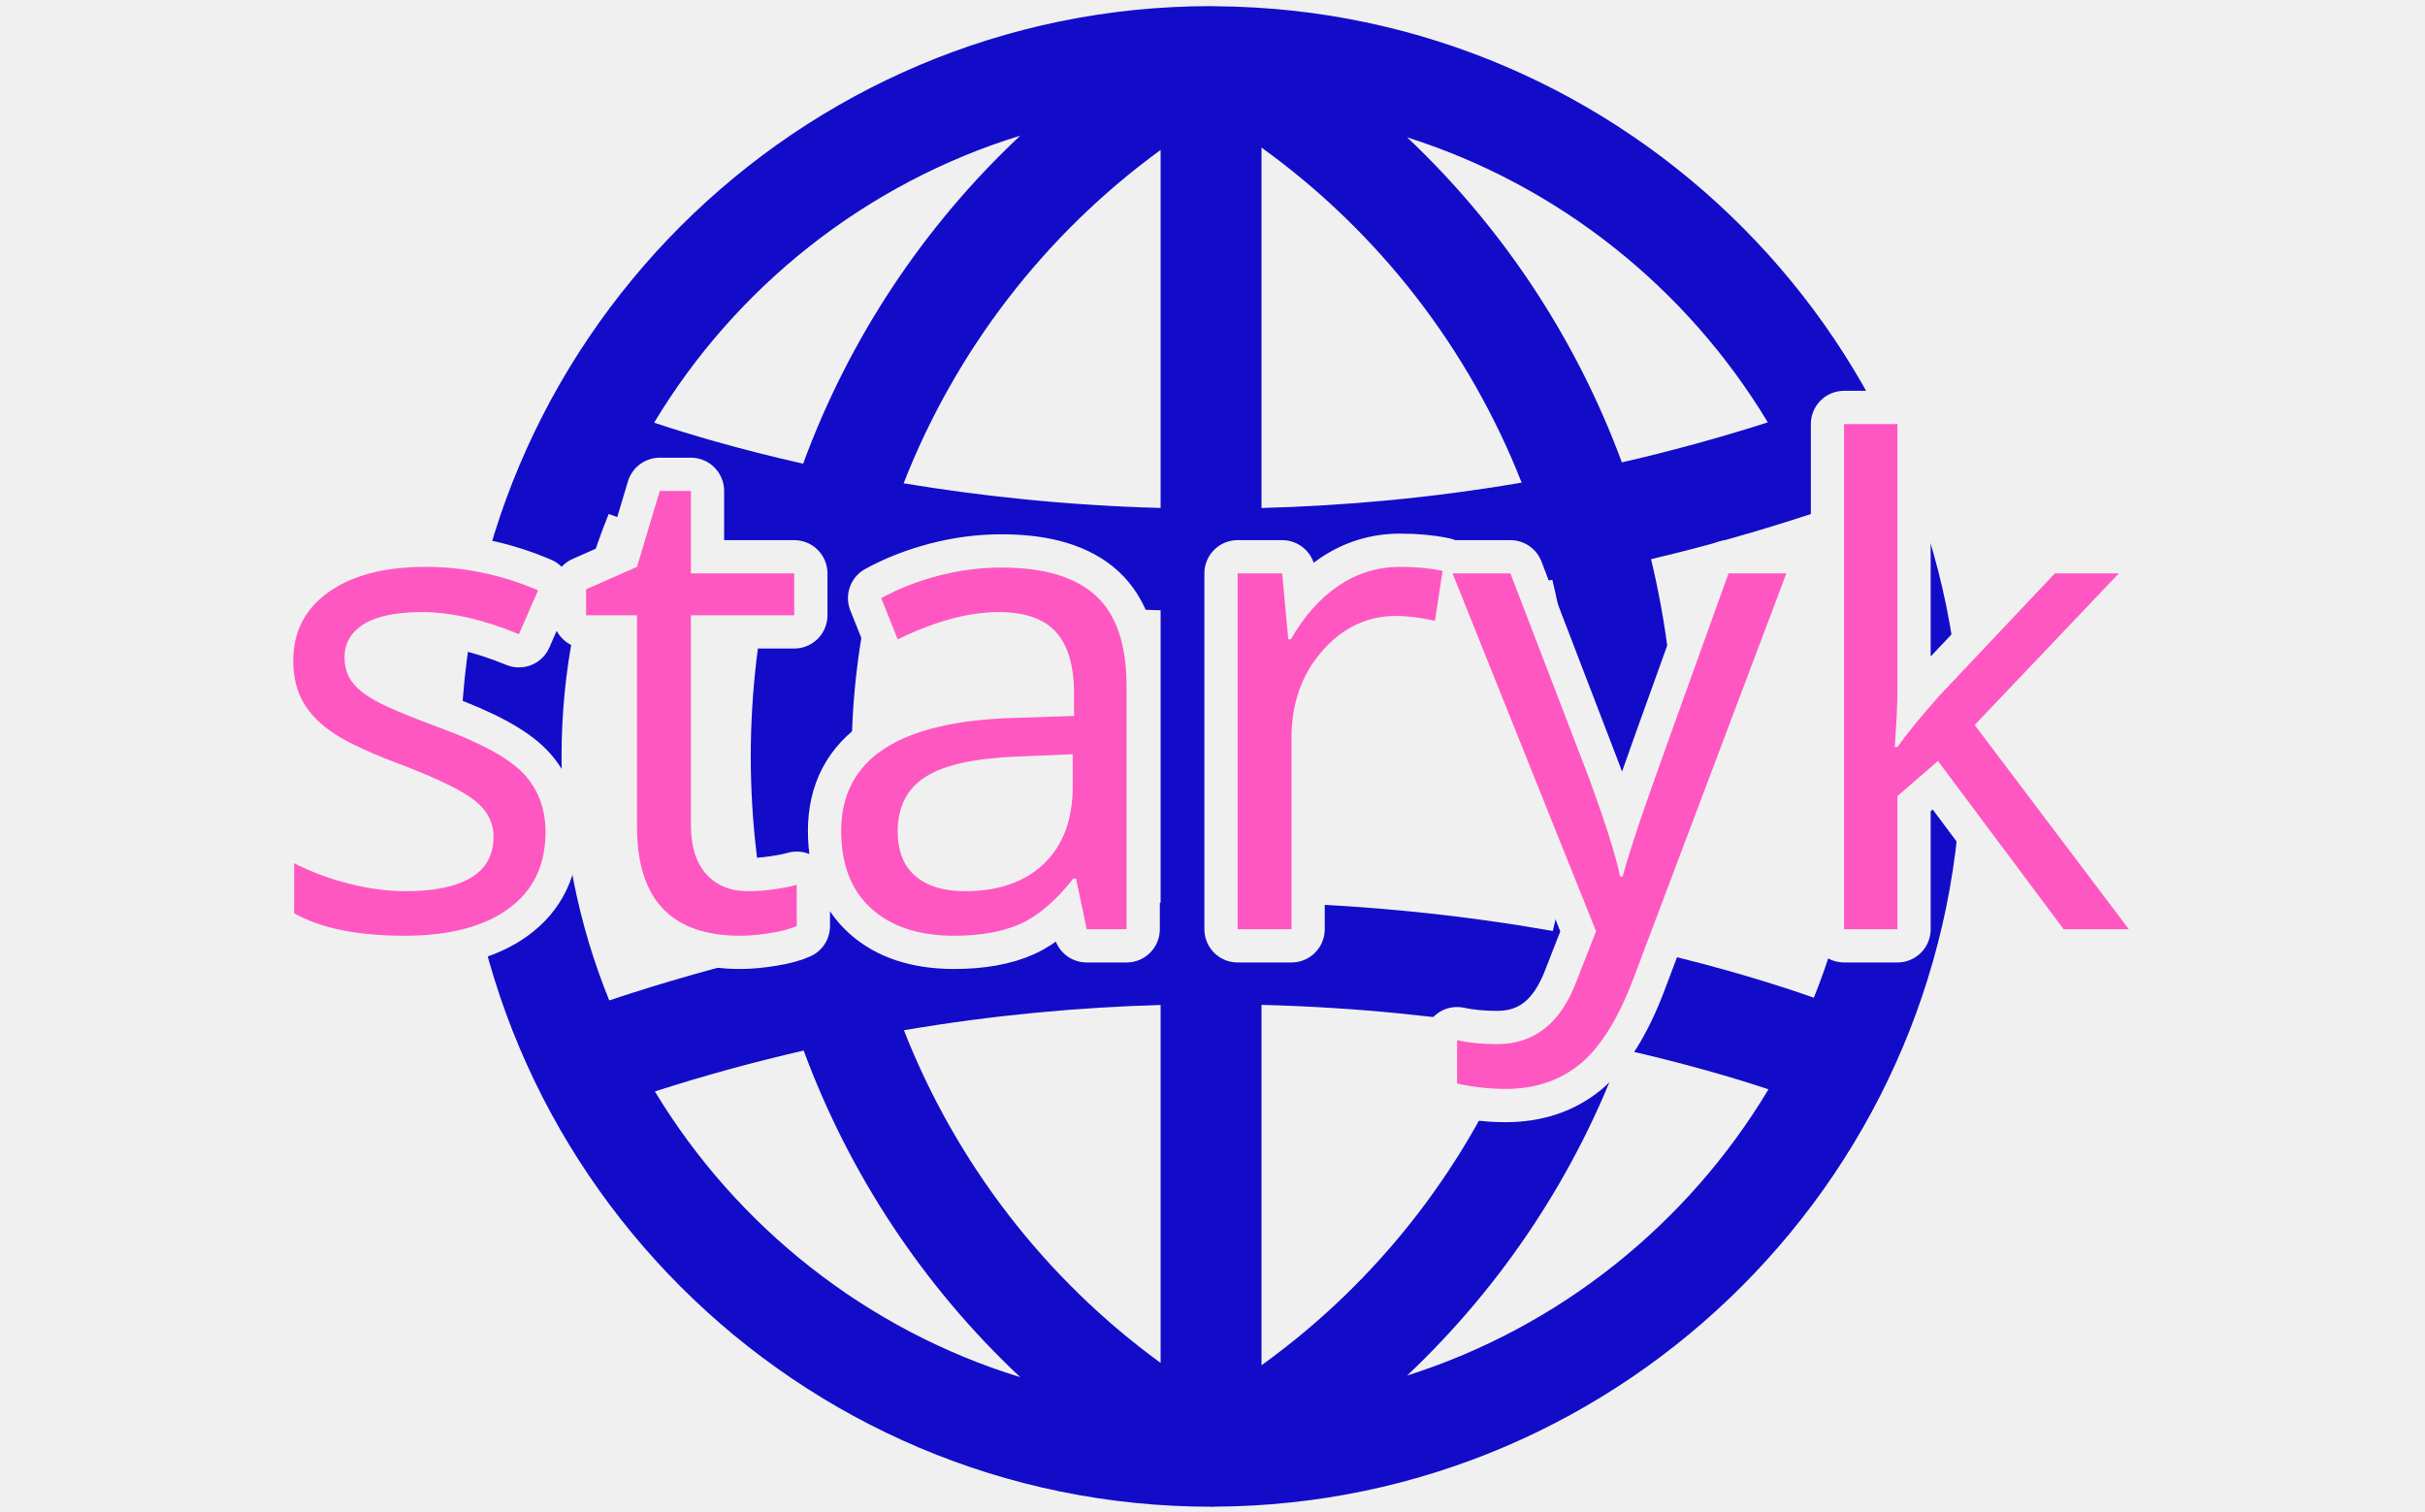
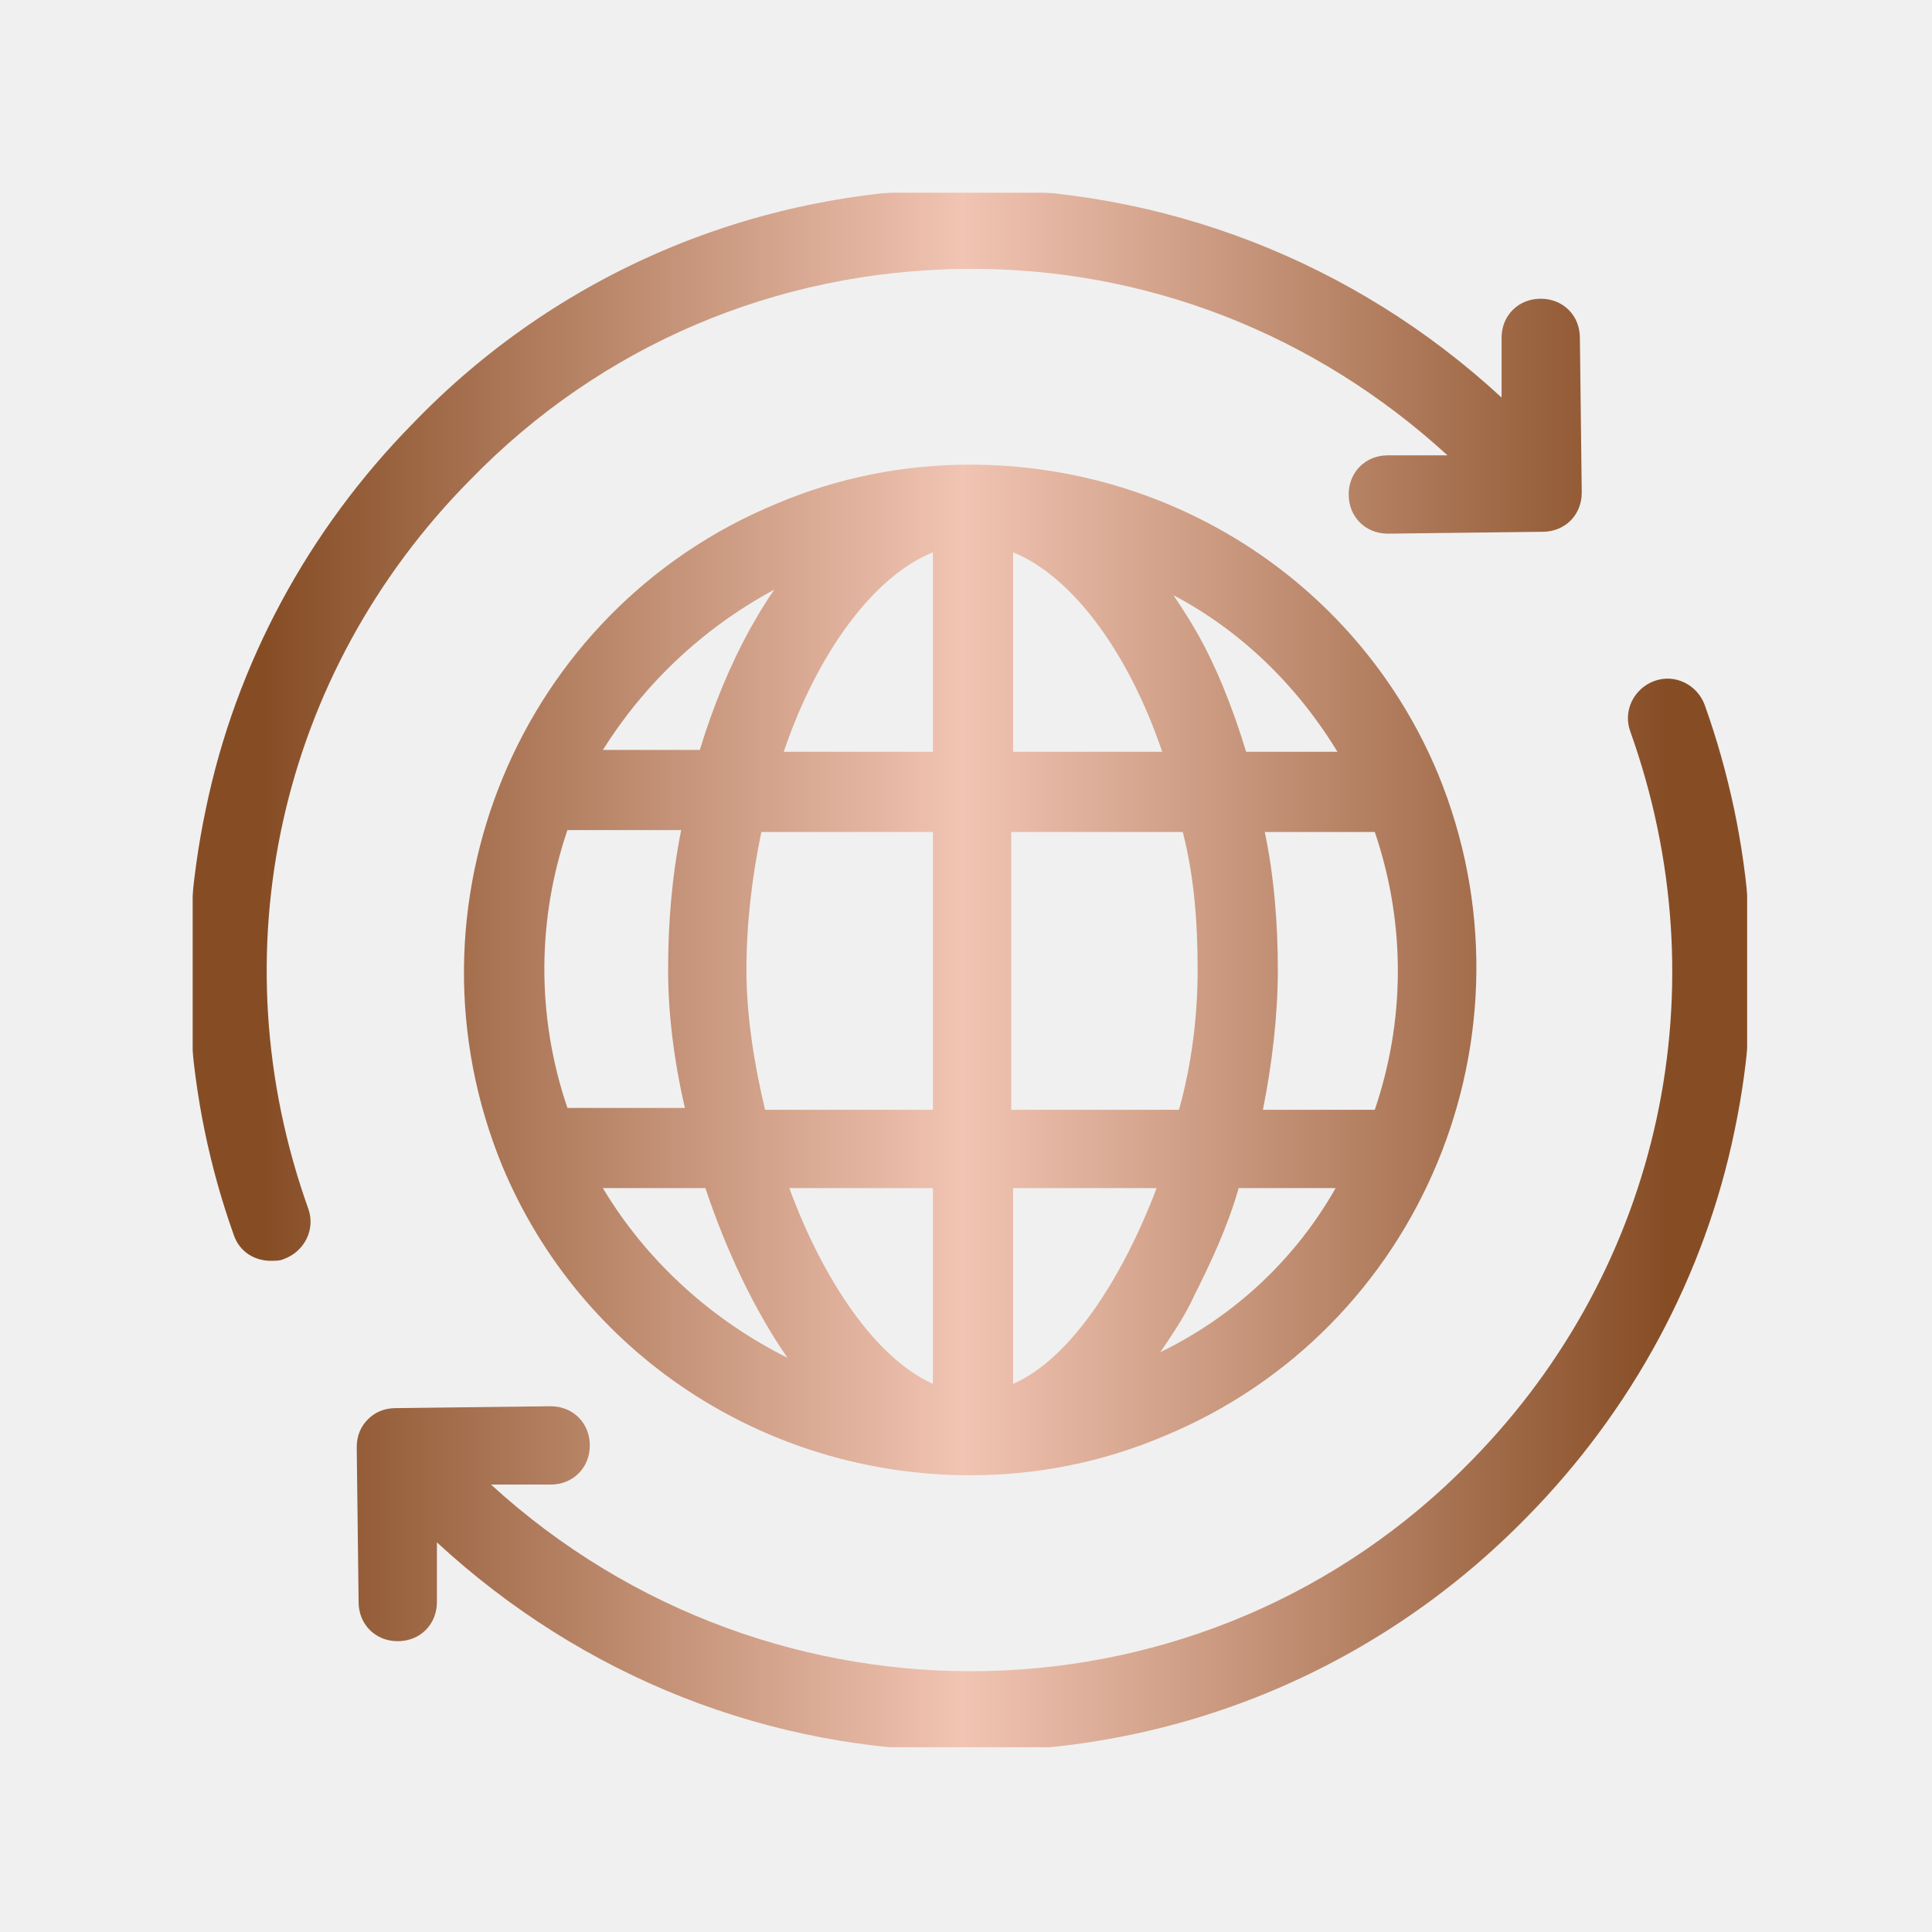
- <svg xmlns="http://www.w3.org/2000/svg" version="1.1" width="2000" height="1247" viewBox="0 0 2000 1247">
-   <g transform="matrix(1,0,0,1,-1.212121,0.5048583)">
-     <svg viewBox="0 0 396 247" data-background-color="#000000" preserveAspectRatio="xMidYMid meet" height="1247" width="2000">
-       <g id="tight-bounds" transform="matrix(1,0,0,1,0.24,-0.1)">
-         <svg viewBox="0 0 395.52 247.2" height="247.2" width="395.52">
+ <svg xmlns="http://www.w3.org/2000/svg" version="1.1" width="128" height="128" viewBox="0 0 128 128">
+   <g transform="matrix(0.8046875,0,0,0.8046875,12.75769,12.76075)">
+     <svg viewBox="0 0 95 95" data-background-color="#000000" preserveAspectRatio="xMidYMid meet" height="128" width="128">
+       <g id="tight-bounds" transform="matrix(1,0,0,1,-0.2376776,-0.2405)">
+         <svg viewBox="0 0 95.475 95.481" height="95.481" width="95.475">
          <g>
-             <svg />
+             <svg viewBox="0 0 95.475 95.481" height="95.481" width="95.475">
+               <g>
+                 <svg viewBox="0 0 95.475 95.481" height="95.481" width="95.475">
+                   <g id="textblocktransform">
+                     <svg viewBox="0 0 95.475 95.481" height="95.481" width="95.475" id="textblock">
+                       <g>
+                         <svg viewBox="0 0 95.475 95.481" height="95.481" width="95.475">
+                           <g>
+                             <svg viewBox="0 0 95.475 95.481" height="95.481" width="95.475">
+                               <g>
+                                 <svg version="1.1" x="0" y="0" viewBox="8.086 8.098 83.797 83.802" enable-background="new 0 0 100 100" xml:space="preserve" height="95.481" width="95.475" class="icon-icon-0" data-fill-palette-color="accent" id="icon-0" />
+                               </g>
+                             </svg>
+                           </g>
+                         </svg>
+                       </g>
+                     </svg>
+                   </g>
+                 </svg>
+               </g>
+             </svg>
          </g>
-           <g>
-             <svg viewBox="0 0 395.52 247.2" height="247.2" width="395.52">
-               <mask id="1e18418b-95cb-4ffc-bf56-15b48b6b8e15">
-                 <rect width="640" height="400" fill="white" />
-                 <g transform="matrix(1,0,0,1,39.552,62.76656)">
-                   <svg viewBox="0 0 316.416 121.667" height="121.667" width="316.416">
+           <defs />
+           <mask id="dd1d0de1-ca01-4e3d-a5fe-4a7c937b1ec6">
+             <g id="SvgjsG1635">
+               <svg viewBox="0 0 95.475 95.481" height="95.481" width="95.475">
+                 <g>
+                   <svg viewBox="0 0 95.475 95.481" height="95.481" width="95.475">
                    <g>
-                       <svg viewBox="0 0 316.416 121.667" height="121.667" width="316.416">
-                         <g>
-                           <svg viewBox="0 0 316.416 121.667" height="121.667" width="316.416">
-                             <g id="SvgjsG1006">
-                               <svg viewBox="0 0 316.416 121.667" height="121.667" width="316.416" id="SvgjsSvg1005">
+                       <svg viewBox="0 0 95.475 95.481" height="95.481" width="95.475">
+                         <g id="SvgjsG1634">
+                           <svg viewBox="0 0 95.475 95.481" height="95.481" width="95.475" id="SvgjsSvg1633">
+                             <g>
+                               <svg viewBox="0 0 95.475 95.481" height="95.481" width="95.475">
                                <g>
-                                   <svg viewBox="0 0 316.416 121.667" height="121.667" width="316.416">
-                                     <g transform="matrix(1,0,0,1,0,0)">
-                                       <svg width="316.416" viewBox="-0.41 -40.99 144.02 56" height="121.667" data-palette-color="#ff57c1">
-                                         <path d="M21.56-7.3L21.56-7.3Q21.56-3.56 18.77-1.54 15.99 0.49 10.96 0.49L10.96 0.49Q5.64 0.49 2.66-1.2L2.66-1.2 2.66-4.96Q4.59-3.98 6.8-3.42 9.01-2.86 11.06-2.86L11.06-2.86Q14.23-2.86 15.94-3.87 17.65-4.88 17.65-6.96L17.65-6.96Q17.65-8.52 16.3-9.63 14.94-10.74 11.01-12.26L11.01-12.26Q7.28-13.65 5.7-14.69 4.13-15.72 3.36-17.04 2.59-18.36 2.59-20.19L2.59-20.19Q2.59-23.46 5.25-25.35 7.91-27.25 12.55-27.25L12.55-27.25Q16.87-27.25 21-25.49L21-25.49 19.56-22.19Q15.53-23.85 12.26-23.85L12.26-23.85Q9.38-23.85 7.91-22.95 6.45-22.05 6.45-20.46L6.45-20.46Q6.45-19.38 6.99-18.63 7.54-17.87 8.76-17.19 9.99-16.5 13.45-15.21L13.45-15.21Q18.21-13.48 19.89-11.72 21.56-9.96 21.56-7.3ZM36.79-2.86L36.79-2.86Q37.86-2.86 38.86-3.02 39.87-3.17 40.45-3.34L40.45-3.34 40.45-0.24Q39.79 0.07 38.51 0.28 37.23 0.49 36.2 0.49L36.2 0.49Q28.44 0.49 28.44-7.69L28.44-7.69 28.44-23.61 24.61-23.61 24.61-25.56 28.44-27.25 30.15-32.96 32.49-32.96 32.49-26.76 40.26-26.76 40.26-23.61 32.49-23.61 32.49-7.86Q32.49-5.44 33.64-4.15 34.79-2.86 36.79-2.86ZM65.25 0L62.25 0 61.45-3.81 61.25-3.81Q59.25-1.29 57.26-0.4 55.27 0.49 52.29 0.49L52.29 0.49Q48.31 0.49 46.05-1.56 43.79-3.61 43.79-7.4L43.79-7.4Q43.79-15.5 56.76-15.89L56.76-15.89 61.3-16.04 61.3-17.7Q61.3-20.85 59.94-22.35 58.59-23.85 55.61-23.85L55.61-23.85Q52.27-23.85 48.04-21.8L48.04-21.8 46.8-24.9Q48.77-25.98 51.13-26.59 53.49-27.2 55.85-27.2L55.85-27.2Q60.64-27.2 62.95-25.07 65.25-22.95 65.25-18.26L65.25-18.26 65.25 0ZM53.1-2.86L53.1-2.86Q56.88-2.86 59.04-4.93 61.2-7.01 61.2-10.74L61.2-10.74 61.2-13.16 57.15-12.99Q52.31-12.82 50.18-11.49 48.04-10.16 48.04-7.35L48.04-7.35Q48.04-5.15 49.37-4 50.7-2.86 53.1-2.86ZM85.81-27.25L85.81-27.25Q87.59-27.25 89.01-26.95L89.01-26.95 88.44-23.19Q86.78-23.56 85.51-23.56L85.51-23.56Q82.27-23.56 79.96-20.92 77.65-18.29 77.65-14.36L77.65-14.36 77.65 0 73.6 0 73.6-26.76 76.95-26.76 77.41-21.8 77.6-21.8Q79.09-24.41 81.19-25.83 83.29-27.25 85.81-27.25ZM100.55 0.15L89.76-26.76 94.11-26.76 99.97-11.5Q101.89-6.27 102.36-3.96L102.36-3.96 102.55-3.96Q102.87-5.2 103.88-8.22 104.9-11.23 110.51-26.76L110.51-26.76 114.86-26.76 103.36 3.71Q101.65 8.23 99.37 10.12 97.08 12.01 93.76 12.01L93.76 12.01Q91.91 12.01 90.1 11.6L90.1 11.6 90.1 8.35Q91.45 8.64 93.11 8.64L93.11 8.64Q97.28 8.64 99.06 3.96L99.06 3.96 100.55 0.15ZM123.01-13.7L123.21-13.7Q124.26-15.19 126.4-17.6L126.4-17.6 135.05-26.76 139.86-26.76 129.02-15.36 140.61 0 135.71 0 126.26-12.65 123.21-10.01 123.21 0 119.2 0 119.2-37.99 123.21-37.99 123.21-17.85Q123.21-16.5 123.01-13.7L123.01-13.7Z" opacity="1" transform="matrix(1,0,0,1,0,0)" fill="black" class="wordmark-text-0" id="SvgjsPath1004" stroke-width="5" stroke="black" stroke-linejoin="round" />
+                                   <svg viewBox="0 0 95.475 95.481" height="95.481" width="95.475">
+                                     <g>
+                                       <svg version="1.1" x="0" y="0" viewBox="8.086 8.098 83.797 83.802" enable-background="new 0 0 100 100" xml:space="preserve" height="95.481" width="95.475" class="icon-icon-0" data-fill-palette-color="accent" id="SvgjsSvg1632">
+                                         <path d="M50 77.1c3.6 0 7.1-0.7 10.4-2.1 13.8-5.7 20.4-21.6 14.7-35.5C70.9 29.4 61 22.9 50 22.9c-3.6 0-7.1 0.7-10.4 2.1-13.8 5.7-20.4 21.6-14.7 35.5C29.1 70.6 39 77.1 50 77.1zM30.3 61.7h5.5c1.1 3.3 2.6 6.5 4.4 9.1C36.2 68.8 32.7 65.7 30.3 61.7zM71.7 42.6c1.7 5 1.6 10.2 0 14.9h-6c0.5-2.5 0.8-5.1 0.8-7.5 0-2.5-0.2-5-0.7-7.4H71.7zM62.2 50c0 2.4-0.3 5-1 7.5h-9V42.6h9.2C62 44.9 62.2 47.4 62.2 50zM48 72.2c-3.1-1.4-5.9-5.6-7.7-10.5H48V72.2zM52.3 72.2V61.7H60C58.1 66.7 55.3 70.9 52.3 72.2zM52.3 38.3V27.6c3.2 1.3 6.2 5.4 8 10.7H52.3zM48 27.6v10.7h-8C41.8 33 44.8 28.9 48 27.6zM48 42.6v14.9h-9c-0.6-2.5-1-5.1-1-7.5 0-2.5 0.3-5 0.8-7.4H48zM34.7 57.4h-6.3c-1.7-5-1.6-10.2 0-14.9h6.1C34 45 33.8 47.5 33.8 50 33.8 52.3 34.1 54.8 34.7 57.4zM60.2 70.5c0.6-0.9 1.3-1.9 1.8-3 0.9-1.8 1.8-3.7 2.4-5.8h5.2C67.5 65.4 64.3 68.5 60.2 70.5zM69.7 38.3h-4.9c-0.7-2.3-1.6-4.6-2.7-6.5-0.4-0.7-0.8-1.3-1.2-1.9C64.5 31.8 67.5 34.7 69.7 38.3zM39.5 29.6c-0.5 0.7-0.9 1.4-1.3 2.1-1.1 2-2 4.2-2.7 6.5h-5.2C32.5 34.7 35.6 31.7 39.5 29.6zM49.5 8.1c10.8-0.1 21.1 3.9 29 11.2l0-3.2c0-1.2 0.9-2.1 2.1-2.1 0 0 0 0 0 0 1.2 0 2.1 0.9 2.1 2.1l0.1 8.3c0 1.2-0.9 2.1-2.1 2.1l-8.3 0.1c0 0 0 0 0 0-1.2 0-2.1-0.9-2.1-2.1 0-1.2 0.9-2.1 2.1-2.1l3.2 0c-7.1-6.5-16.2-10.1-25.9-10-10.1 0.1-19.5 4.1-26.5 11.3C12.9 34.1 9.6 49.1 14.5 62.8c0.4 1.1-0.2 2.3-1.3 2.7-0.2 0.1-0.5 0.1-0.7 0.1-0.9 0-1.7-0.5-2-1.4C7.9 56.9 7.4 49 9 41.4c1.6-7.8 5.5-15 11.1-20.7C27.8 12.7 38.3 8.2 49.5 8.1zM76.9 76.3c10.2-10.4 13.4-25.4 8.5-39.1-0.4-1.1 0.2-2.3 1.3-2.7 1.1-0.4 2.3 0.2 2.7 1.3 2.6 7.3 3.2 15.2 1.6 22.8-1.6 7.8-5.5 15-11.1 20.7-7.8 8-18.3 12.5-29.5 12.6-0.2 0-0.3 0-0.5 0-10.7 0-20.7-4-28.5-11.2l0 3.2c0 1.2-0.9 2.1-2.1 2.1 0 0 0 0 0 0-1.2 0-2.1-0.9-2.1-2.1l-0.1-8.3c0-0.6 0.2-1.1 0.6-1.5 0.4-0.4 0.9-0.6 1.5-0.6l8.3-0.1c1.2 0 2.1 0.9 2.1 2.1 0 1.2-0.9 2.1-2.1 2.1l-3.2 0C39.4 91.4 62.7 90.9 76.9 76.3z" fill="white" />
                                      </svg>
                                    </g>
                                  </svg>
                                </g>
                              </svg>
                            </g>
                          </svg>
                        </g>
                      </svg>
                    </g>
                  </svg>
                </g>
-               </mask>
-               <g transform="matrix(1,0,0,1,39.552,62.76656)">
-                 <svg viewBox="0 0 316.416 121.667" height="121.667" width="316.416">
-                   <g>
-                     <svg viewBox="0 0 316.416 121.667" height="121.667" width="316.416">
-                       <g>
-                         <svg viewBox="0 0 316.416 121.667" height="121.667" width="316.416">
-                           <g id="textblocktransform">
-                             <svg viewBox="0 0 316.416 121.667" height="121.667" width="316.416" id="textblock">
-                               <g>
-                                 <svg viewBox="0 0 316.416 121.667" height="121.667" width="316.416">
-                                   <g transform="matrix(1,0,0,1,0,0)">
-                                     <svg width="316.416" viewBox="-0.41 -40.99 144.02 56" height="121.667" data-palette-color="#ff57c1">
-                                       <path d="M21.56-7.3L21.56-7.3Q21.56-3.56 18.77-1.54 15.99 0.49 10.96 0.49L10.96 0.49Q5.64 0.49 2.66-1.2L2.66-1.2 2.66-4.96Q4.59-3.98 6.8-3.42 9.01-2.86 11.06-2.86L11.06-2.86Q14.23-2.86 15.94-3.87 17.65-4.88 17.65-6.96L17.65-6.96Q17.65-8.52 16.3-9.63 14.94-10.74 11.01-12.26L11.01-12.26Q7.28-13.65 5.7-14.69 4.13-15.72 3.36-17.04 2.59-18.36 2.59-20.19L2.59-20.19Q2.59-23.46 5.25-25.35 7.91-27.25 12.55-27.25L12.55-27.25Q16.87-27.25 21-25.49L21-25.49 19.56-22.19Q15.53-23.85 12.26-23.85L12.26-23.85Q9.38-23.85 7.91-22.95 6.45-22.05 6.45-20.46L6.45-20.46Q6.45-19.38 6.99-18.63 7.54-17.87 8.76-17.19 9.99-16.5 13.45-15.21L13.45-15.21Q18.21-13.48 19.89-11.72 21.56-9.96 21.56-7.3ZM36.79-2.86L36.79-2.86Q37.86-2.86 38.86-3.02 39.87-3.17 40.45-3.34L40.45-3.34 40.45-0.24Q39.79 0.07 38.51 0.28 37.23 0.49 36.2 0.49L36.2 0.49Q28.44 0.49 28.44-7.69L28.44-7.69 28.44-23.61 24.61-23.61 24.61-25.56 28.44-27.25 30.15-32.96 32.49-32.96 32.49-26.76 40.26-26.76 40.26-23.61 32.49-23.61 32.49-7.86Q32.49-5.44 33.64-4.15 34.79-2.86 36.79-2.86ZM65.25 0L62.25 0 61.45-3.81 61.25-3.81Q59.25-1.29 57.26-0.4 55.27 0.49 52.29 0.49L52.29 0.49Q48.31 0.49 46.05-1.56 43.79-3.61 43.79-7.4L43.79-7.4Q43.79-15.5 56.76-15.89L56.76-15.89 61.3-16.04 61.3-17.7Q61.3-20.85 59.94-22.35 58.59-23.85 55.61-23.85L55.61-23.85Q52.27-23.85 48.04-21.8L48.04-21.8 46.8-24.9Q48.77-25.98 51.13-26.59 53.49-27.2 55.85-27.2L55.85-27.2Q60.64-27.2 62.95-25.07 65.25-22.95 65.25-18.26L65.25-18.26 65.25 0ZM53.1-2.86L53.1-2.86Q56.88-2.86 59.04-4.93 61.2-7.01 61.2-10.74L61.2-10.74 61.2-13.16 57.15-12.99Q52.31-12.82 50.18-11.49 48.04-10.16 48.04-7.35L48.04-7.35Q48.04-5.15 49.37-4 50.7-2.86 53.1-2.86ZM85.81-27.25L85.81-27.25Q87.59-27.25 89.01-26.95L89.01-26.95 88.44-23.19Q86.78-23.56 85.51-23.56L85.51-23.56Q82.27-23.56 79.96-20.92 77.65-18.29 77.65-14.36L77.65-14.36 77.65 0 73.6 0 73.6-26.76 76.95-26.76 77.41-21.8 77.6-21.8Q79.09-24.41 81.19-25.83 83.29-27.25 85.81-27.25ZM100.55 0.15L89.76-26.76 94.11-26.76 99.97-11.5Q101.89-6.27 102.36-3.96L102.36-3.96 102.55-3.96Q102.87-5.2 103.88-8.22 104.9-11.23 110.51-26.76L110.51-26.76 114.86-26.76 103.36 3.71Q101.65 8.23 99.37 10.12 97.08 12.01 93.76 12.01L93.76 12.01Q91.91 12.01 90.1 11.6L90.1 11.6 90.1 8.35Q91.45 8.64 93.11 8.64L93.11 8.64Q97.28 8.64 99.06 3.96L99.06 3.96 100.55 0.15ZM123.01-13.7L123.21-13.7Q124.26-15.19 126.4-17.6L126.4-17.6 135.05-26.76 139.86-26.76 129.02-15.36 140.61 0 135.71 0 126.26-12.65 123.21-10.01 123.21 0 119.2 0 119.2-37.99 123.21-37.99 123.21-17.85Q123.21-16.5 123.01-13.7L123.01-13.7Z" opacity="1" transform="matrix(1,0,0,1,0,0)" fill="#ff57c1" class="wordmark-text-0" data-fill-palette-color="primary" id="text-0" />
-                                     </svg>
-                                   </g>
-                                 </svg>
-                               </g>
-                             </svg>
-                           </g>
-                         </svg>
-                       </g>
-                     </svg>
-                   </g>
-                 </svg>
-               </g>
-               <g mask="url(#1e18418b-95cb-4ffc-bf56-15b48b6b8e15)">
-                 <g transform="matrix(5.208046, 0, 0, 5.208046, 75.17562, 1)">
-                   <svg version="1.1" x="0" y="0" viewBox="0.462 0.347 47.075 47.081" enable-background="new 0 0 48 48" xml:space="preserve" height="47.081" width="47.075" class="icon-none" data-fill-palette-color="accent" id="none">
-                     <path d="M24 47.424c0.008 0 0.015 0 0.022 0 0.01 0 0.02 0.004 0.029 0.004 0.001 0 0.001 0 0.002 0s0.001 0 0.001 0c0.015 0 0.03-0.006 0.045-0.006 12.933-0.055 23.438-10.59 23.438-23.537 0-12.915-10.456-23.43-23.347-23.533-0.005 0-0.011 0-0.015 0C24.117 0.351 24.06 0.347 24 0.347c-12.979 0-23.538 10.56-23.538 23.538C0.462 36.865 11.021 47.424 24 47.424zM44.374 23.885c0 2.675-0.523 5.228-1.466 7.57-1.109-0.391-2.838-0.938-5.087-1.461 0.467-1.98 0.725-4.025 0.725-6.109 0-2.11-0.265-4.183-0.744-6.188 1.665-0.393 3.36-0.871 5.085-1.439C43.842 18.615 44.374 21.189 44.374 23.885zM35.381 23.885c0 1.869-0.235 3.703-0.66 5.476-2.625-0.463-5.707-0.818-9.138-0.896v-9.169c2.859-0.078 5.917-0.371 9.122-0.951C35.141 20.138 35.381 21.994 35.381 23.885zM22.418 42.912c-3.653-2.662-6.427-6.299-8.052-10.436 2.816-0.48 5.512-0.721 8.052-0.793V42.912zM25.583 42.986V31.68c3.041 0.076 5.792 0.381 8.166 0.775C32.11 36.641 29.295 40.313 25.583 42.986zM25.583 16.092V4.785c3.705 2.67 6.518 6.335 8.159 10.511C30.886 15.784 28.153 16.024 25.583 16.092zM22.418 4.859v11.232c-3-0.082-5.714-0.385-8.061-0.774C15.98 11.171 18.758 7.527 22.418 4.859zM22.418 19.3v9.176c-2.83 0.082-5.852 0.369-9.018 0.943-0.435-1.791-0.674-3.645-0.674-5.535 0-1.869 0.234-3.703 0.66-5.478C15.986 18.865 19.027 19.217 22.418 19.3zM10.304 30.066c-1.695 0.4-3.424 0.889-5.18 1.473-0.963-2.365-1.497-4.947-1.497-7.654 0-2.688 0.527-5.252 1.478-7.604 1.102 0.393 2.868 0.955 5.181 1.494-0.467 1.98-0.724 4.025-0.724 6.109C9.562 25.994 9.825 28.063 10.304 30.066zM6.555 34.396c1.58-0.51 3.137-0.932 4.667-1.283 1.434 3.883 3.756 7.396 6.792 10.246C13.187 41.873 9.12 38.639 6.555 34.396zM30.149 43.309c3.021-2.852 5.329-6.361 6.752-10.238 1.974 0.445 3.53 0.906 4.584 1.258C38.952 38.555 34.931 41.791 30.149 43.309zM41.464 13.405c-1.549 0.497-3.076 0.91-4.578 1.255-1.425-3.86-3.727-7.355-6.736-10.197C34.916 5.975 38.929 9.197 41.464 13.405zM18.015 4.411c-3.049 2.861-5.378 6.39-6.81 10.291-2.03-0.457-3.62-0.935-4.674-1.287C9.095 9.153 13.172 5.903 18.015 4.411z" fill="#120cc9" data-fill-palette-color="accent" />
-                   </svg>
-                 </g>
-               </g>
-             </svg>
-           </g>
-           <defs />
+                 <defs>
+                   <mask />
+                 </defs>
+               </svg>
+               <rect width="95.475" height="95.481" fill="black" stroke="none" visibility="hidden" />
+             </g>
+           </mask>
+           <linearGradient x1="0.054" x2="0.941" y1="0.5" y2="0.5" id="ee2f0432-828f-4fed-8ef4-a17a5b74de8f">
+             <stop stop-color="#864d25" offset="0" />
+             <stop stop-color="#f1c4b3" offset="0.498" />
+             <stop stop-color="#864d25" offset="1" />
+           </linearGradient>
+           <rect width="95.475" height="95.481" fill="url(#ee2f0432-828f-4fed-8ef4-a17a5b74de8f)" mask="url(#dd1d0de1-ca01-4e3d-a5fe-4a7c937b1ec6)" data-fill-palette-color="accent" />
        </svg>
-         <rect width="395.52" height="247.2" fill="none" stroke="none" visibility="hidden" />
+         <rect width="95.475" height="95.481" fill="none" stroke="none" visibility="hidden" />
      </g>
    </svg>
  </g>
</svg>
